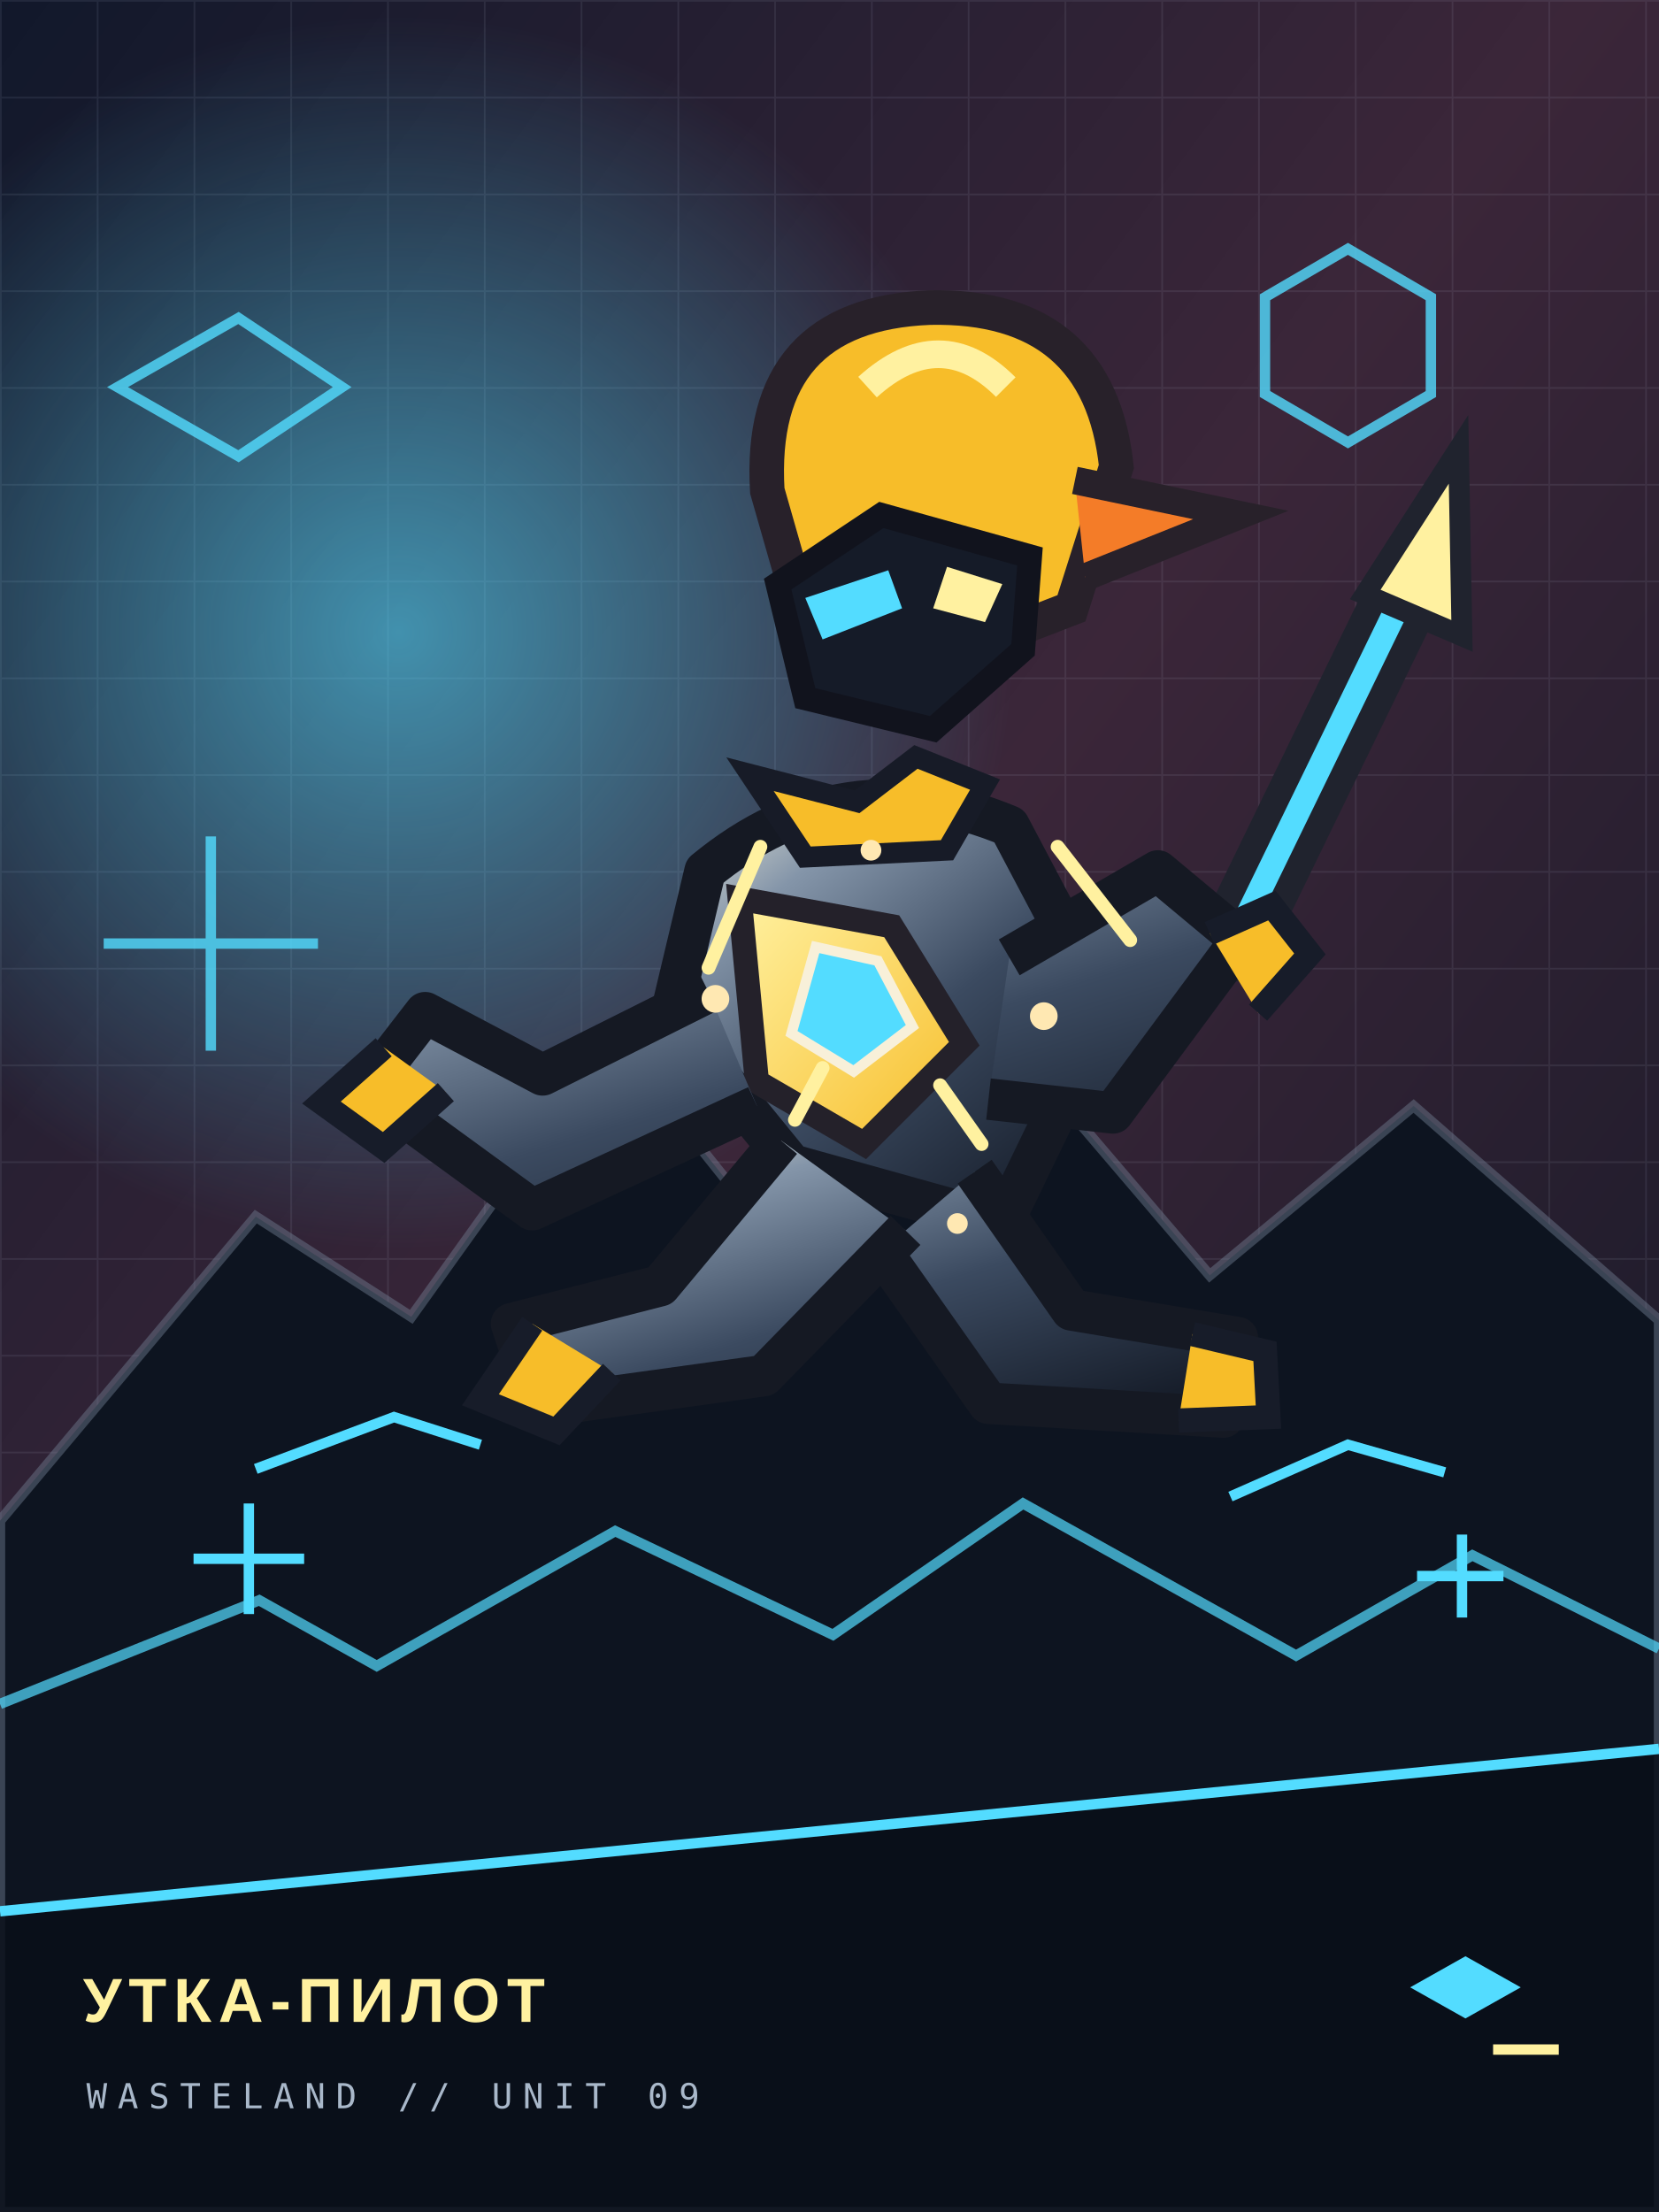
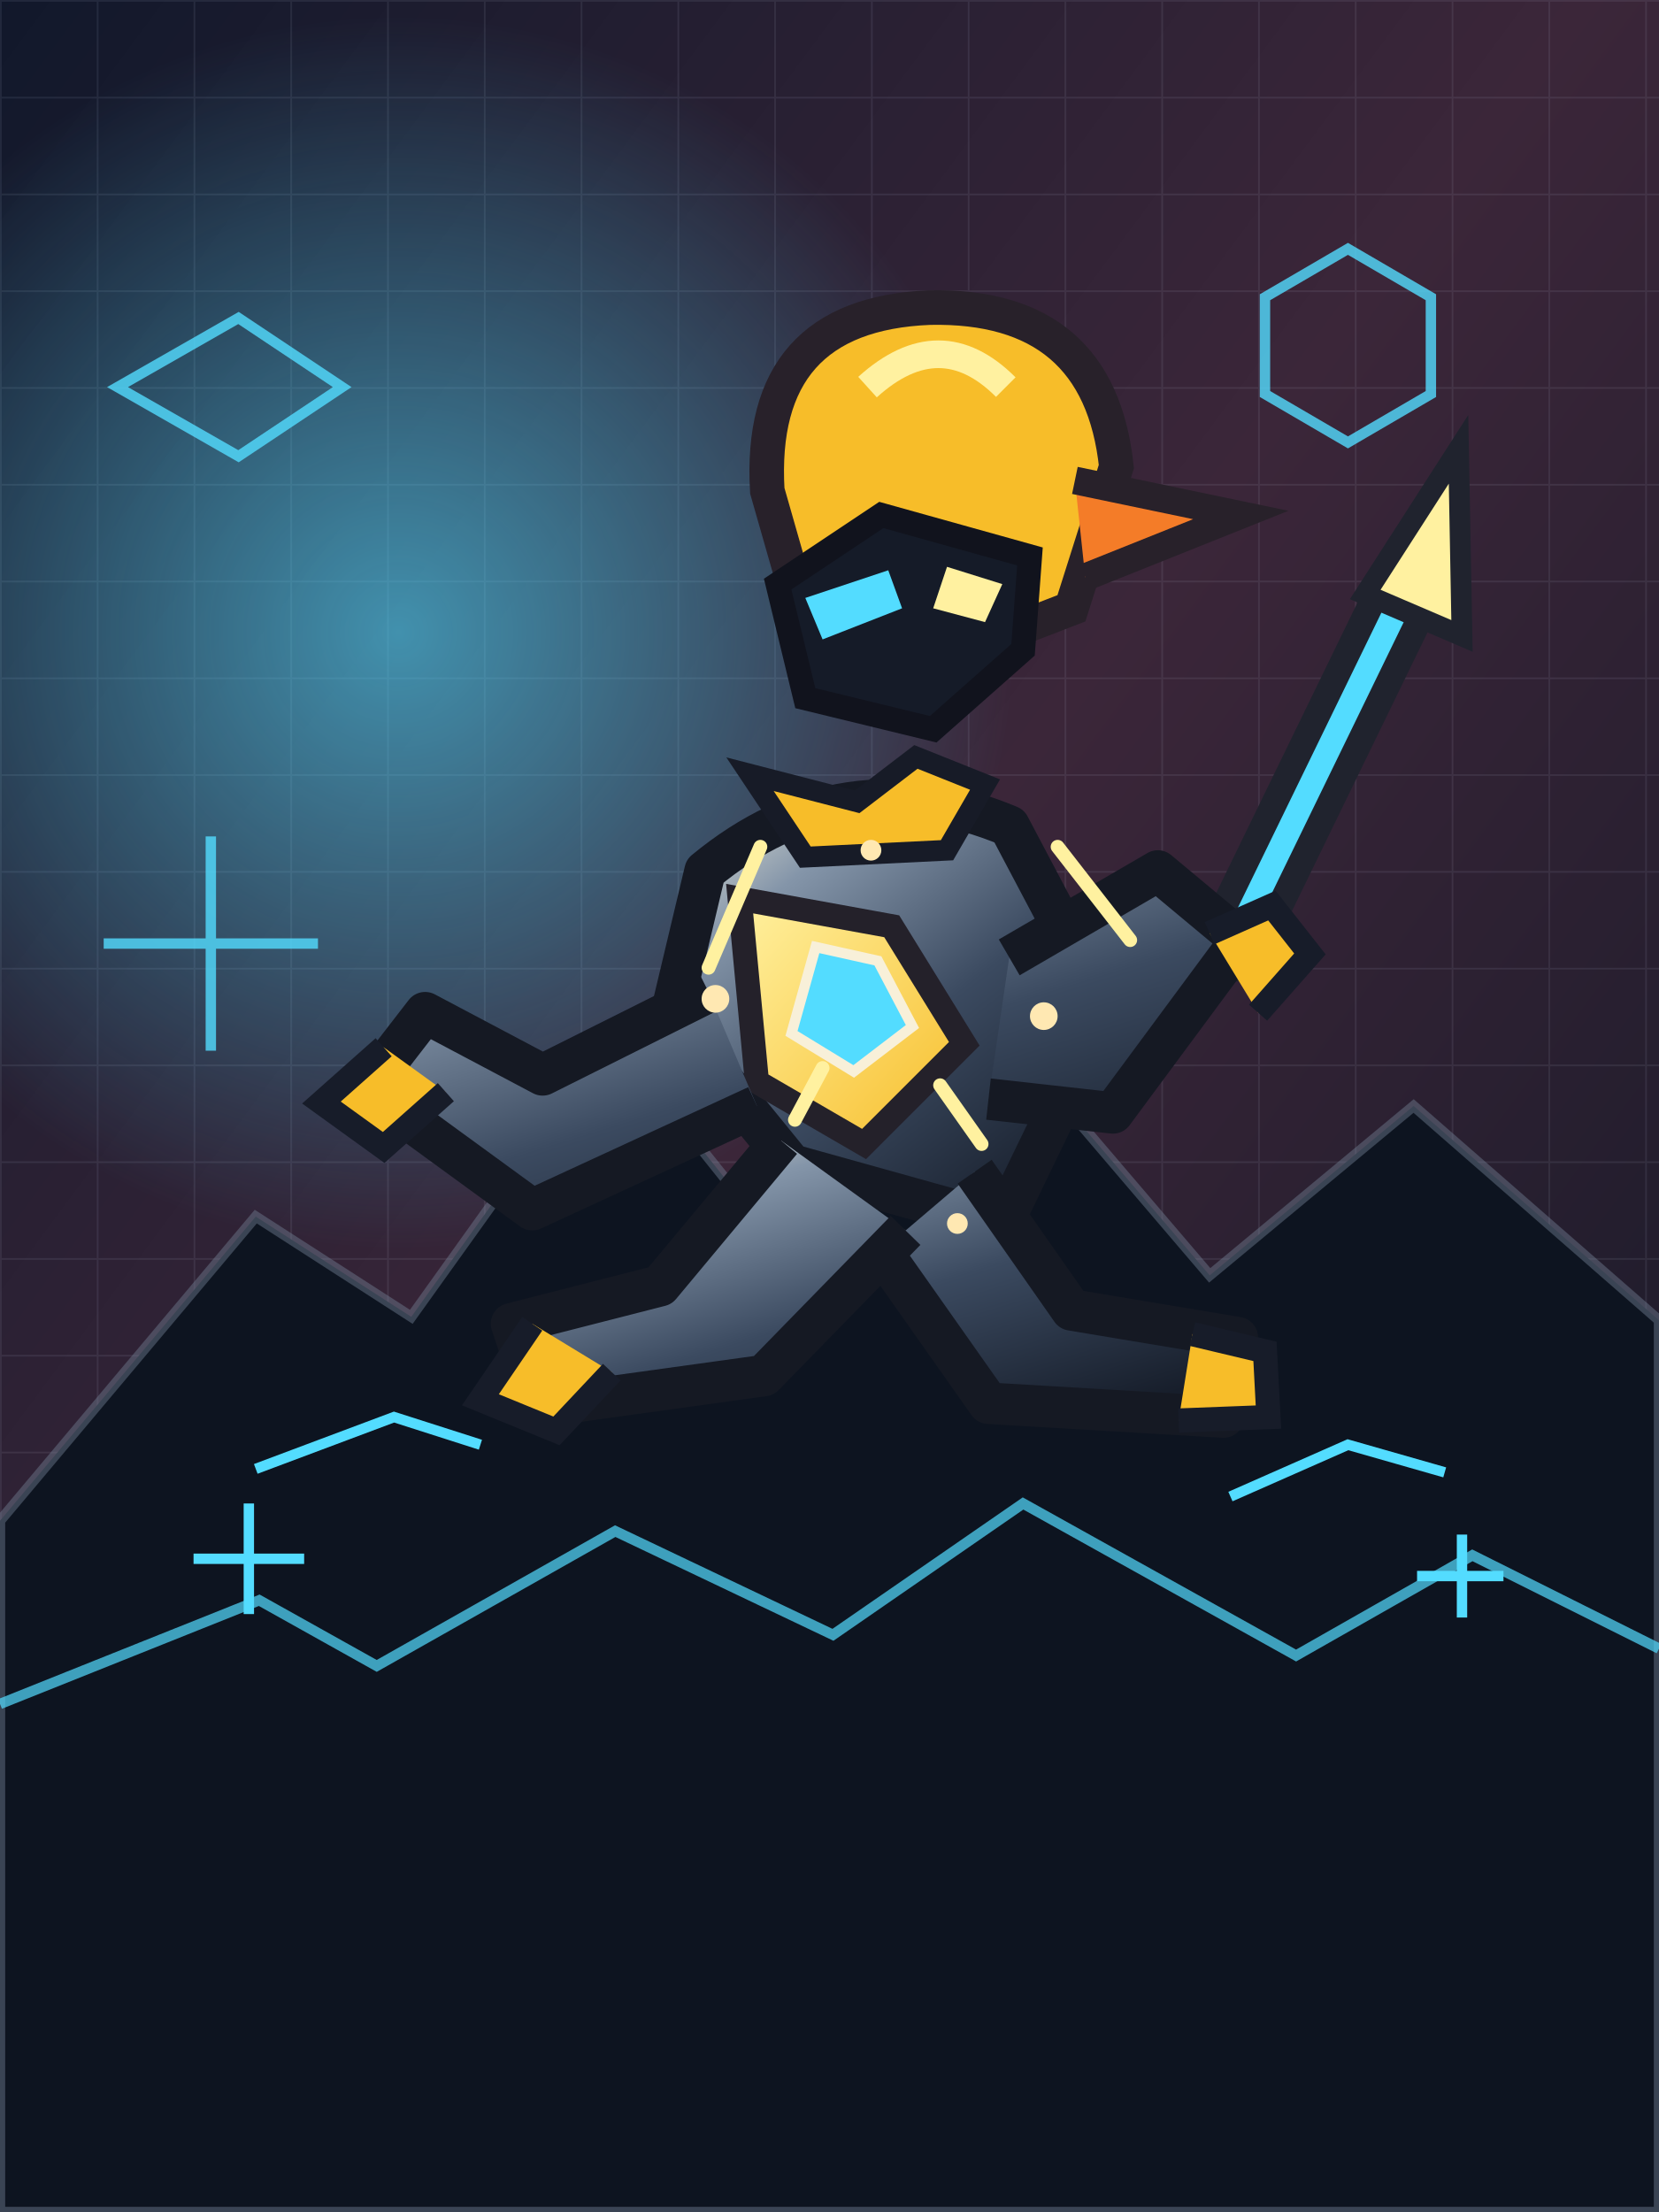
<svg xmlns="http://www.w3.org/2000/svg" width="480" height="640" viewBox="0 0 480 640">
  <defs>
    <linearGradient id="bg" x1="0" y1="0" x2="1" y2="1">
      <stop stop-color="#11182b" />
      <stop offset=".48" stop-color="#3b2639" />
      <stop offset="1" stop-color="#111725" />
    </linearGradient>
    <linearGradient id="metal" x1="0" y1="0" x2=".8" y2="1">
      <stop stop-color="#f2f0df" />
      <stop offset=".25" stop-color="#8495a9" />
      <stop offset=".6" stop-color="#3b4a60" />
      <stop offset="1" stop-color="#171e2b" />
    </linearGradient>
    <linearGradient id="accent" x1="0" y1="0" x2="1" y2="1">
      <stop stop-color="#fff1a0" />
      <stop offset="1" stop-color="#f7bd29" />
    </linearGradient>
    <radialGradient id="flare">
      <stop stop-color="#53dcff" stop-opacity=".6" />
      <stop offset="1" stop-color="#53dcff" stop-opacity="0" />
    </radialGradient>
    <pattern id="grid" width="28" height="28" patternUnits="userSpaceOnUse">
      <path d="M28 0H0V28" fill="none" stroke="#dce8ff" stroke-opacity=".08" />
    </pattern>
  </defs>
  <rect width="480" height="640" fill="url(#bg)" />
  <rect width="480" height="640" fill="url(#grid)" />
  <circle cx="115" cy="183" r="180" fill="url(#flare)" />
  <path d="M0 440L74 352 119 381 177 300 221 355 280 287 350 369 409 320 480 382V640H0Z" fill="#0d1420" stroke="#718094" stroke-opacity=".45" stroke-width="3" />
  <path d="M0 493l75-30 34 19 69-39 63 30 55-38 79 44 51-29 54 27" fill="none" stroke="#53dcff" stroke-opacity=".7" stroke-width="3" />
  <g opacity=".8" stroke="#53dcff" stroke-width="3">
    <path d="M34 112l35-20 30 20-30 20Z" fill="none" />
    <path d="M390 72l24 14v28l-24 14-24-14V86Z" fill="none" />
    <path d="M30 273h62m-31-31v62" />
  </g>
  <path d="M357 273L411 162" stroke="#20232e" stroke-width="22" stroke-linecap="round" />
  <path d="M357 273L411 162" stroke="#53dcff" stroke-width="7" />
  <path d="M395 172l27-42 1 54Z" fill="#fff1a0" stroke="#20232e" stroke-width="6" />
  <path d="M204 252Q244 219 292 239L320 292 290 354 229 337 194 294Z" fill="url(#metal)" stroke="#151923" stroke-width="12" stroke-linejoin="round" />
  <path d="M214 260l44 8 21 34-29 29-31-18Z" fill="url(#accent)" stroke="#24212a" stroke-width="7" />
  <path d="M236 274l18 4 10 19-17 13-18-11Z" fill="#53dcff" stroke="#f8f0d9" stroke-width="3" />
  <path d="M205 287l-48 24-34-18-17 22 48 35 65-30M292 277l43-25 24 20-37 50-36-4" fill="url(#metal)" stroke="#151923" stroke-width="12" stroke-linejoin="round" />
  <path d="M111 303l-18 16 18 13 18-16M350 270l18-8 11 14-15 17" fill="#f7bd29" stroke="#171c29" stroke-width="7" />
  <path d="M226 330l-35 42-43 11 8 24 65-9 41-42M282 339l28 40 48 8-4 23-68-4-31-44" fill="url(#metal)" stroke="#151923" stroke-width="12" stroke-linejoin="round" />
  <path d="M154 383l-15 22 22 9 16-17M345 386l21 5 1 19-26 1" fill="#f7bd29" stroke="#171c29" stroke-width="7" />
  <path d="M222 142 Q219 91 269 89 Q318 88 323 135 L310 176 266 193 232 177Z" fill="#f7bd29" stroke="#28212a" stroke-width="10" />
  <path d="M311 139l48 10-45 18" fill="#f47c28" stroke="#28212a" stroke-width="8" />
  <path d="M251 112q21-19 40 0" stroke="#fff1a0" stroke-width="8" fill="none" />
  <path d="M225 169l30-20 43 12-2 27-26 23-37-9Z" fill="#151b28" stroke="#11131d" stroke-width="7" />
  <path d="M233 173l24-8 4 11-23 9Z" fill="#53dcff" />
  <path d="M274 164l16 5-5 11-15-4Z" fill="#fff1a0" />
  <path d="M217 224l31 8 17-13 20 8-11 19-41 2Z" fill="#f7bd29" stroke="#171b27" stroke-width="6" />
  <path d="M220 245l-15 35m101-35 21 27M238 309l-8 15m42-10 12 17" stroke="#fff1a0" stroke-width="4" stroke-linecap="round" />
  <g fill="#ffe8b2">
    <circle cx="207" cy="289" r="4" />
    <circle cx="302" cy="294" r="4" />
    <circle cx="252" cy="246" r="3" />
    <circle cx="277" cy="354" r="3" />
  </g>
  <g stroke="#53dcff" stroke-width="3" fill="none">
    <path d="M74 425l40-15 25 8M356 433l34-15 28 8" />
    <path d="M56 451h32m-16-16v32M410 456h25m-12-12v24" />
  </g>
-   <path d="M0 553L480 506V640H0Z" fill="#090e18" fill-opacity=".82" />
-   <path d="M0 553L480 506" stroke="#53dcff" stroke-width="3" />
-   <text x="24" y="585" font-family="Arial,sans-serif" font-size="18" font-weight="900" fill="#fff1a0" letter-spacing="2">УТКА-ПИЛОТ</text>
-   <text x="25" y="610" font-family="monospace" font-size="10" fill="#a9b8ca" letter-spacing="3">WASTELAND // UNIT 09</text>
-   <path d="M424 566l16 9-16 9-16-9Z" fill="#53dcff" />
-   <path d="M432 593h19" stroke="#fff1a0" stroke-width="3" />
</svg>
